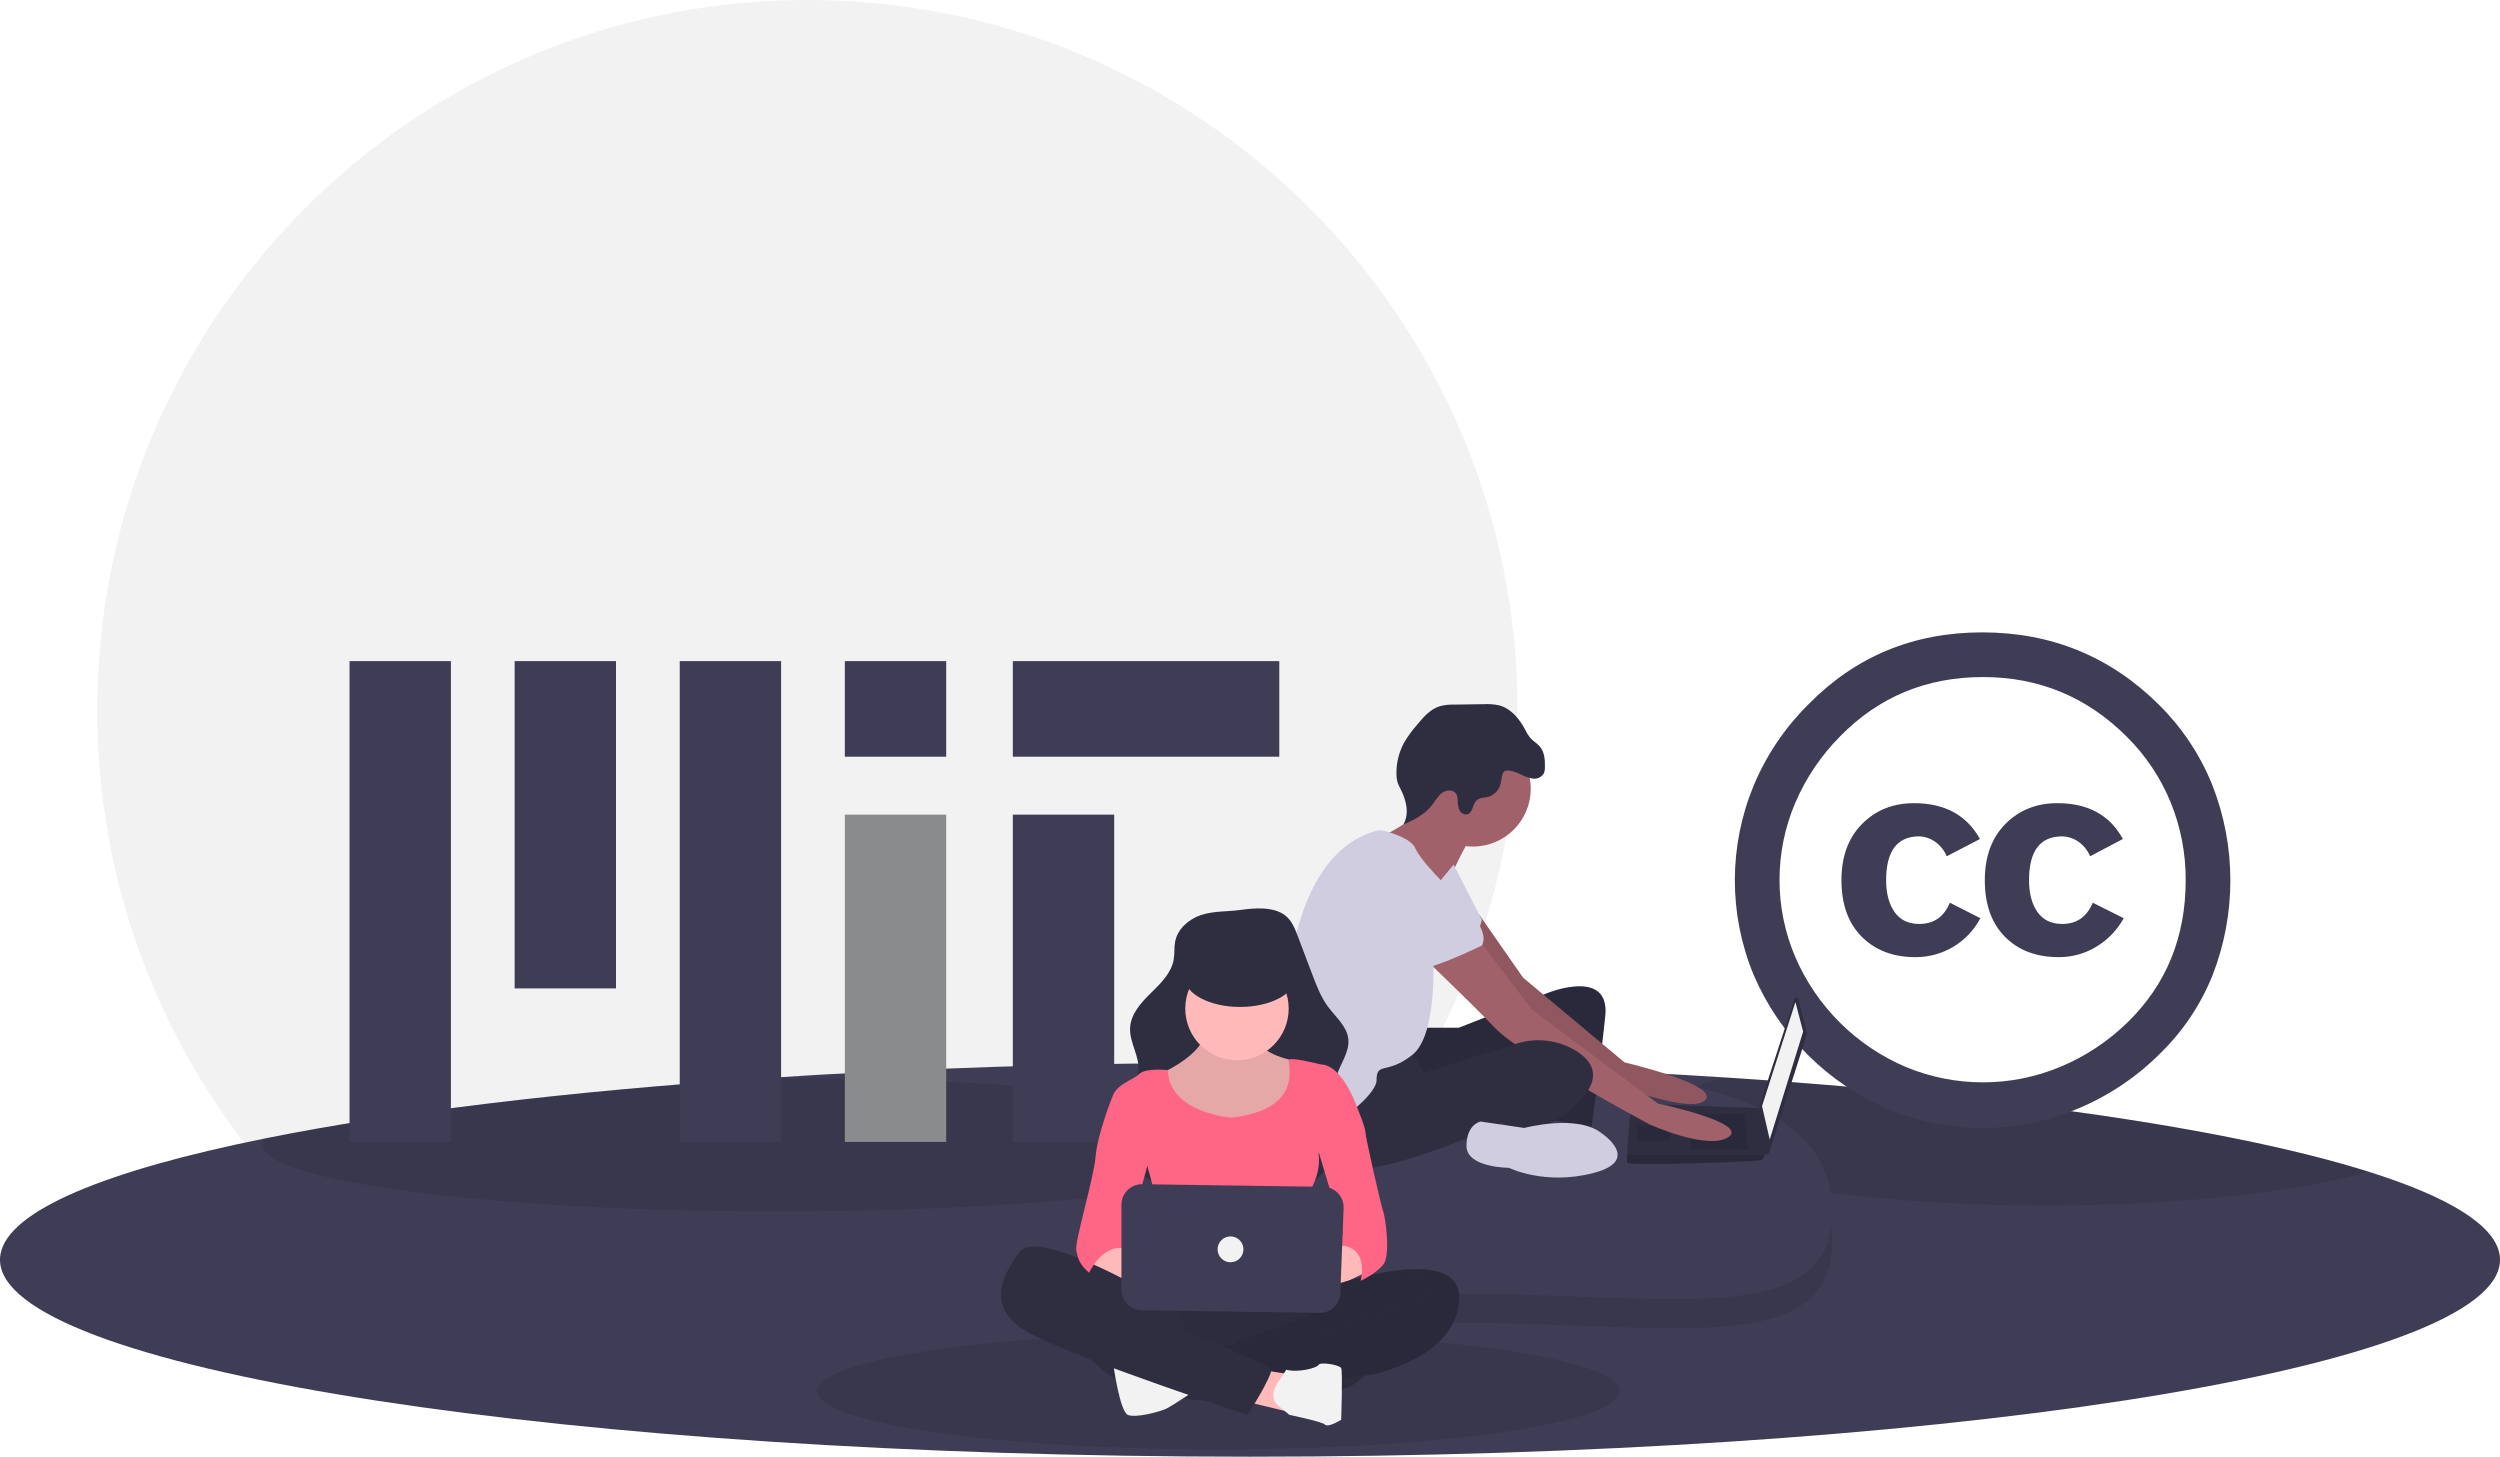
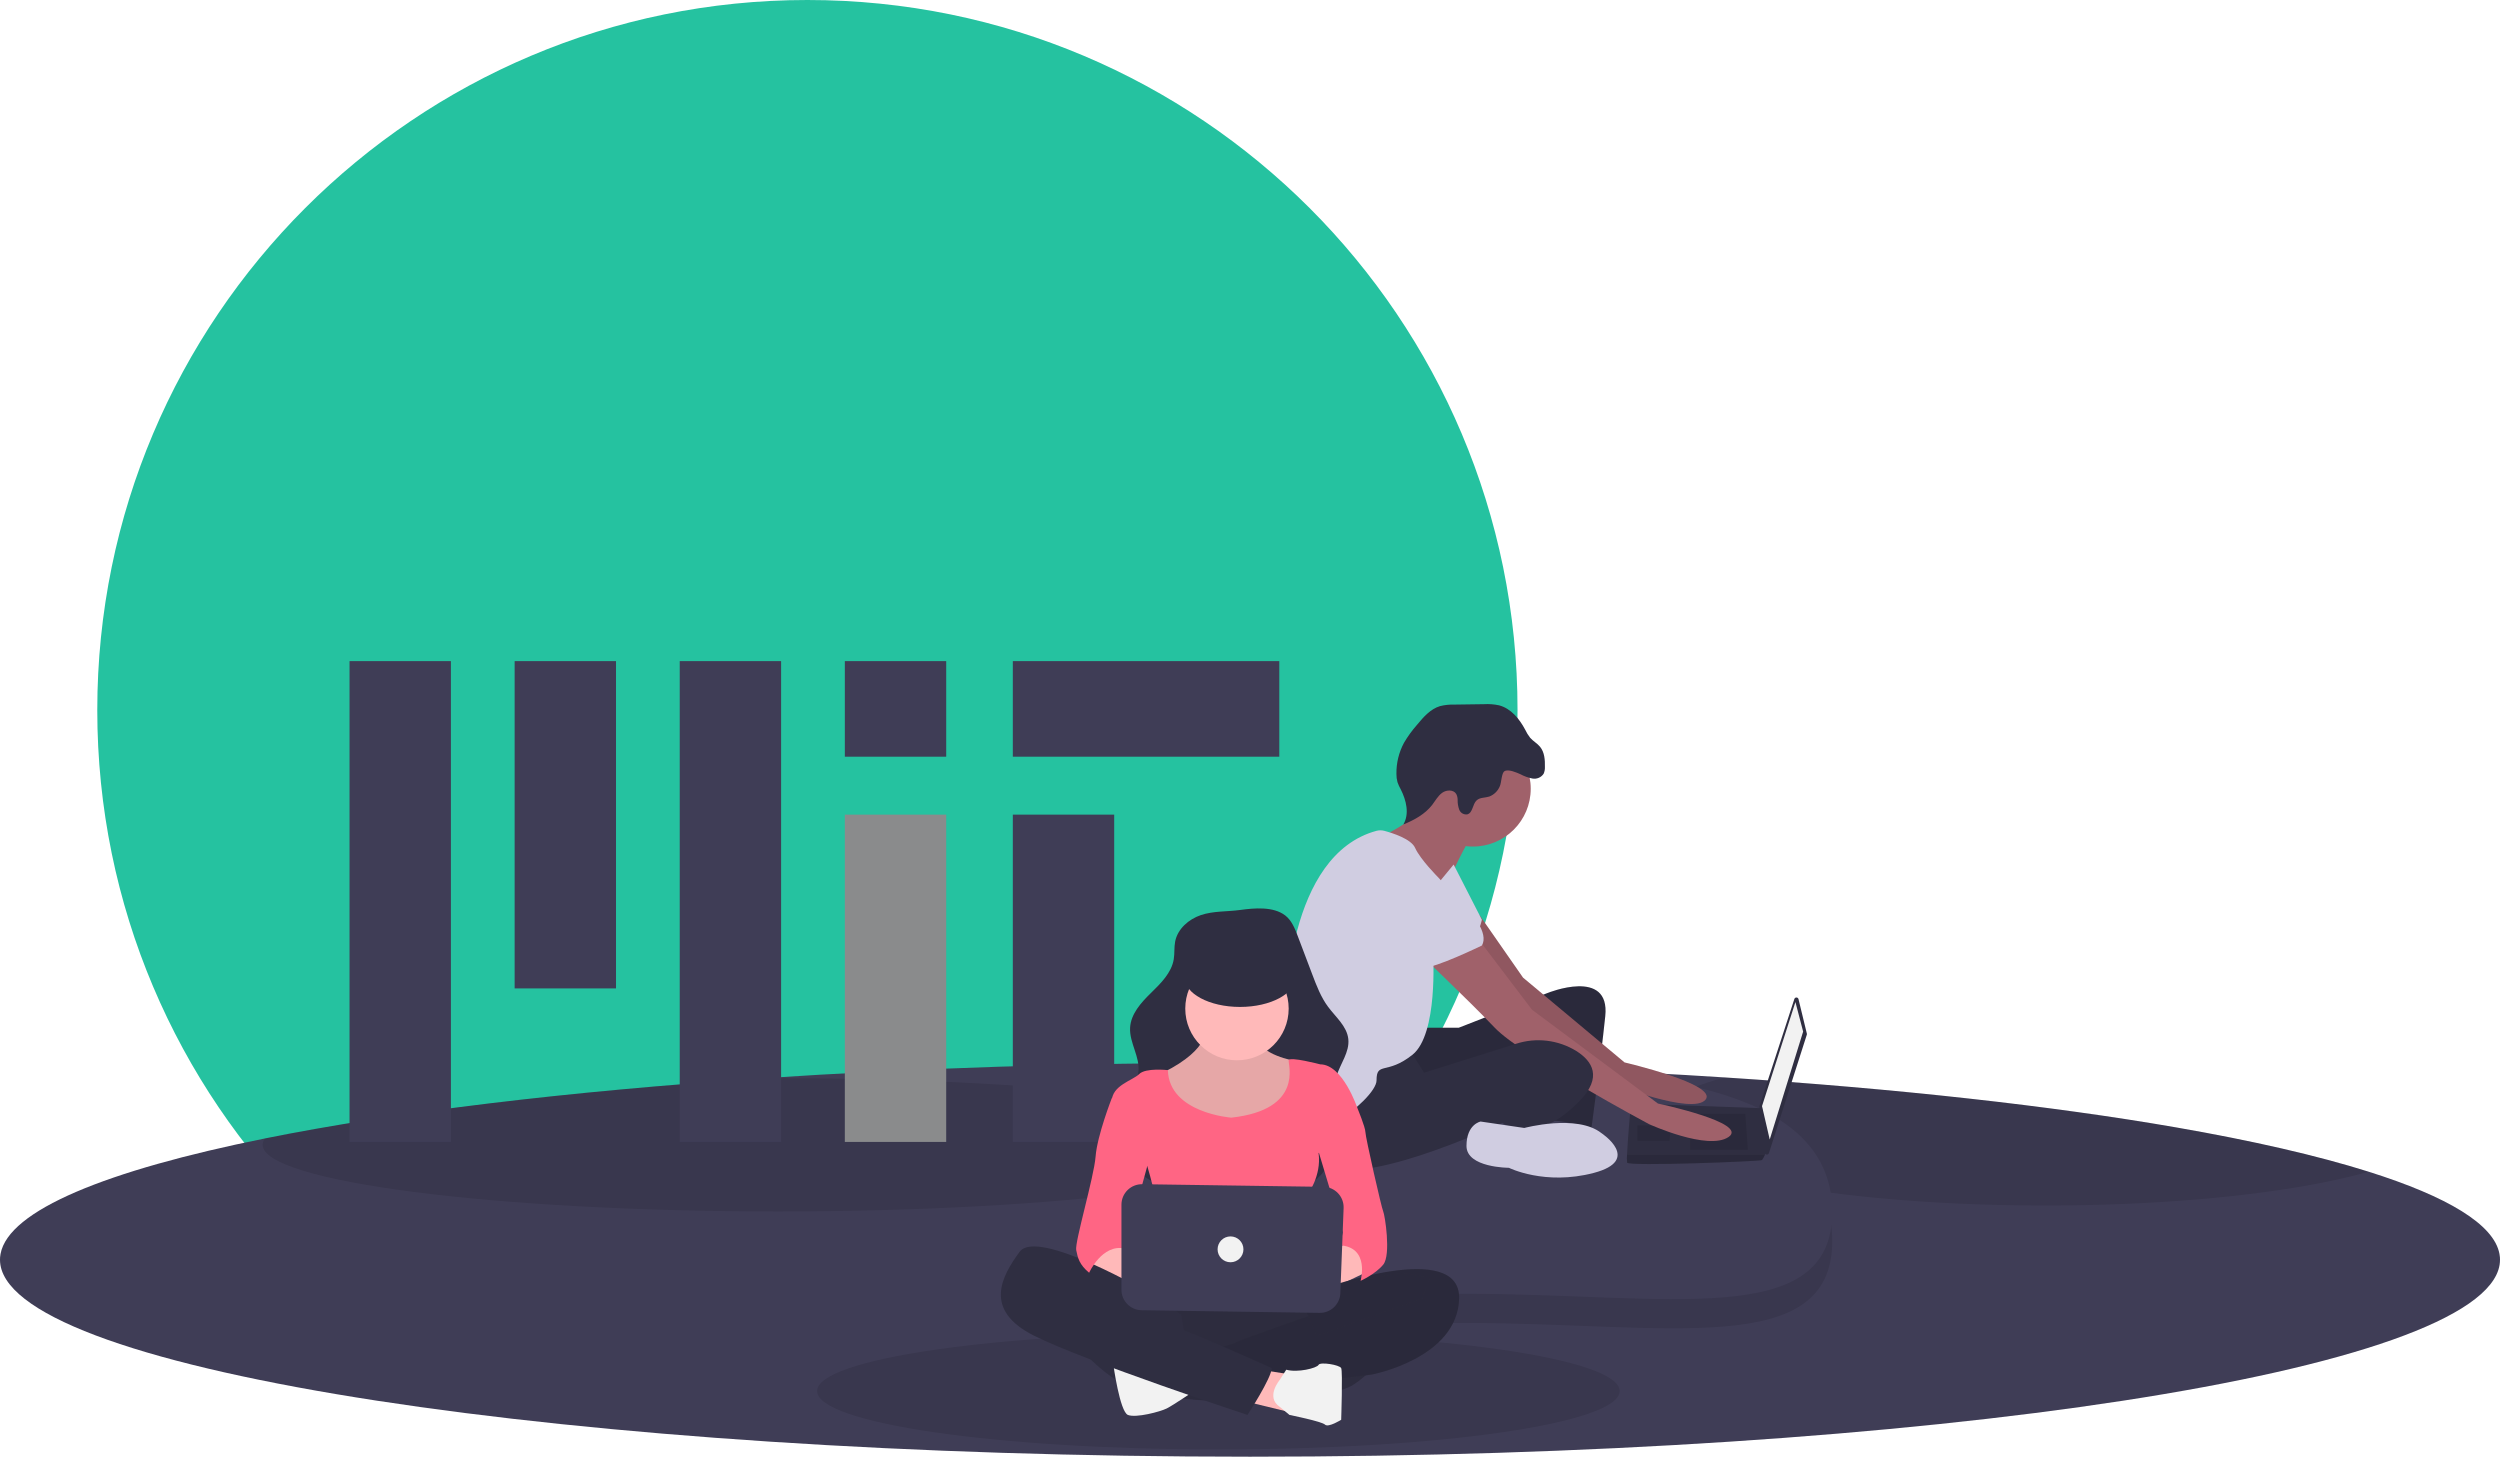
<svg xmlns="http://www.w3.org/2000/svg" id="a58ef234-55dd-4456-b368-278f056cc5c7" data-name="Layer 1" width="1028" height="598.997" viewBox="0 0 1028 598.997">
-   <circle cx="332.005" cy="292.004" r="292.004" fill="#f2f2f2" />
+   <circle cx="332.005" cy="292.004" r="292.004" fill="#25c2a0" />
  <path d="M1114,668.499a13.69,13.69,0,0,1-.17,2.12c-7.14,43.76-234.46,78.88-513.83,78.88s-506.69-35.12-513.83-78.88a13.675,13.675,0,0,1-.17-2.12c0-.2,0-.41.02-.61,0-.11.01-.21.01-.32a.489.489,0,0,0,.01-.12c.04-.45.1-.88.18-1.32,3.26-17.89,43.35-34.33,108.74-47.5,53.48-10.77,123.89-19.36,204.93-24.76,61.5-4.1,129.12-6.37,200.11-6.37,57.12,0,112.06,1.47,163.38,4.17h.02q16.11.855,31.74,1.87c71.33,4.62,134.63,11.69,185.63,20.54,31.37,5.45,58.1,11.58,79.19,18.22h.01c32.46,10.23,51.6,21.7,53.81,33.83.08.44.14.87.18,1.32a.487.487,0,0,0,.01.12c0,.11.01.21.01.32C1114,668.089,1114,668.299,1114,668.499Z" transform="translate(-86 -150.5013)" fill="#3f3d56" />
  <ellipse cx="501" cy="571.997" rx="165" ry="24" opacity="0.1" />
  <path d="M1059.96,632.299c-5.77,1.65-12.27,3.18-19.4,4.58-29.36,5.78-69.42,9.33-113.53,9.33-49.28,0-93.45-4.43-123.38-11.44-24.84-5.82-39.88-13.39-39.88-21.7,0-7.3,11.64-14.06,31.37-19.53,71.33,4.62,134.63,11.69,185.63,20.54C1012.14,619.529,1038.87,625.659,1059.96,632.299Z" transform="translate(-86 -150.5013)" opacity="0.1" />
  <path d="M618,621.249c0,15.13-94.92,27.4-212,27.4s-212-12.27-212-27.4a4.372,4.372,0,0,1,.96-2.62c53.48-10.77,123.89-19.36,204.93-24.76q3.045-.015,6.11-.01C523.08,593.859,618,606.119,618,621.249Z" transform="translate(-86 -150.5013)" opacity="0.1" />
  <rect x="416.472" y="334.975" width="41.685" height="134.584" fill="#3f3d56" />
  <rect x="279.506" y="271.851" width="41.685" height="197.708" fill="#3f3d56" />
  <rect x="143.73" y="271.851" width="41.685" height="197.708" fill="#3f3d56" />
  <rect x="211.618" y="271.851" width="41.685" height="134.584" fill="#3f3d56" />
  <rect x="347.393" y="271.851" width="41.685" height="39.303" fill="#3f3d56" />
  <rect x="347.393" y="334.975" width="41.685" height="134.584" fill="#8a8b8c" />
  <rect x="416.472" y="271.851" width="109.573" height="39.303" fill="#3f3d56" />
-   <path d="M901.062,410.53q42.748,0,72.774,29.839A97.983,97.983,0,0,1,995.668,473.208a107.346,107.346,0,0,1,.096,78.409,93.533,93.533,0,0,1-21.739,32.294,104.704,104.704,0,0,1-33.841,22.561,101.425,101.425,0,0,1-39.114,7.823,99.015,99.015,0,0,1-38.662-7.734A104.845,104.845,0,0,1,807.007,551.165a101.764,101.764,0,0,1,.089-77.594A102.307,102.307,0,0,1,829.565,440.185Q858.674,410.537,901.062,410.53Zm.369,18.377q-34.93,0-58.768,24.379A87.595,87.595,0,0,0,824.197,480.668a80.789,80.789,0,0,0,0,63.311,86.249,86.249,0,0,0,45.577,45.31,82.687,82.687,0,0,0,63.41-.089,87.995,87.995,0,0,0,27.741-18.374q23.831-23.287,23.828-58.405a83.659,83.659,0,0,0-6.186-32.02,81.465,81.465,0,0,0-18.002-26.929Q935.989,428.909,901.431,428.908Zm-1.277,66.591-13.649,7.097a14.006,14.006,0,0,0-5.365-6.368,12.087,12.087,0,0,0-5.916-1.818q-13.64,0-13.646,18.011,0,8.186,3.454,13.095,3.458,4.914,10.192,4.916,8.916,0,12.557-8.733l12.551,6.368a29.99,29.99,0,0,1-26.745,16.012q-13.644,0-22.016-8.37-8.367-8.367-8.367-23.284,0-14.557,8.46-23.105,8.458-8.549,21.38-8.552Q891.97,480.757,900.155,495.498Zm58.765,0-13.465,7.097a13.992,13.992,0,0,0-5.368-6.368,12.373,12.373,0,0,0-6.094-1.818q-13.644,0-13.649,18.011,0,8.186,3.458,13.095,3.453,4.914,10.192,4.916,8.907,0,12.548-8.733l12.735,6.368a31.277,31.277,0,0,1-11.274,11.736,29.398,29.398,0,0,1-15.464,4.276q-13.831,0-22.099-8.37-8.291-8.367-8.284-23.284,0-14.557,8.463-23.105,8.453-8.549,21.373-8.552Q950.912,480.757,958.919,495.498Z" transform="translate(-86 -150.5013)" fill="#3f3d56" />
  <path d="M839.417,660.837c0,48.737-67.934,33.663-151.113,33.663s-150.104,15.075-150.104-33.663,67.925-59.337,151.104-59.337S839.417,612.099,839.417,660.837Z" transform="translate(-86 -150.5013)" opacity="0.1" />
  <path d="M839.417,648.837c0,48.737-67.934,33.663-151.113,33.663s-150.104,15.075-150.104-33.663,67.925-59.337,151.104-59.337S839.417,600.099,839.417,648.837Z" transform="translate(-86 -150.5013)" fill="#3f3d56" />
  <path d="M825.542,561.343l3.434,14.164a.885.885,0,0,1-.017.478l-15.575,48.673a.885.885,0,0,1-1.722-.17l-2.155-18.961a.885.885,0,0,1,.038-.374l14.297-43.876A.885.885,0,0,1,825.542,561.343Z" transform="translate(-86 -150.5013)" fill="#2f2e41" />
  <polygon points="738.278 412.038 741.449 424.19 727.711 468.572 724.541 454.835 738.278 412.038" fill="#f2f2f2" />
  <path d="M755.064,628.584c.528,1.585,54.949-.528,55.477-1.057a11.469,11.469,0,0,0,1.162-2.113c.497-1.057.951-2.113.951-2.113l-2.113-17.108L756.649,604.279s-1.347,14.498-1.622,21.134A15.853,15.853,0,0,0,755.064,628.584Z" transform="translate(-86 -150.5013)" fill="#2f2e41" />
  <polygon points="717.673 458.005 718.729 472.799 694.953 472.799 694.953 458.005 717.673 458.005" opacity="0.1" />
  <polygon points="687.028 462.76 687.17 462.732 686.5 469.1 673.291 469.1 673.291 462.76 687.028 462.76" opacity="0.1" />
  <path d="M755.064,628.584c.528,1.585,54.949-.528,55.477-1.057a11.469,11.469,0,0,0,1.162-2.113H755.027A15.853,15.853,0,0,0,755.064,628.584Z" transform="translate(-86 -150.5013)" opacity="0.1" />
  <path d="M671.055,573.106h14.794l36.457-14.266s25.889-10.567,23.776,9.51S740.27,615.375,740.27,615.375s-11.624-5.284-17.964-3.698-2.113-32.23-2.113-32.23-51.779,24.833-56.534,21.663-5.812-25.361-5.812-25.361Z" transform="translate(-86 -150.5013)" fill="#2f2e41" />
  <path d="M671.055,573.106h14.794l36.457-14.266s25.889-10.567,23.776,9.51S740.27,615.375,740.27,615.375s-11.624-5.284-17.964-3.698-2.113-32.23-2.113-32.23-51.779,24.833-56.534,21.663-5.812-25.361-5.812-25.361Z" transform="translate(-86 -150.5013)" opacity="0.1" />
  <path d="M694.363,526.777l17.904,25.723,41.74,34.871s38.57,8.982,33.286,15.322-37.513-6.34-37.513-6.34S701.7,561.483,700.115,558.841s-19.021-27.474-19.021-27.474Z" transform="translate(-86 -150.5013)" fill="#a0616a" />
  <path d="M694.363,526.777l17.904,25.723,41.74,34.871s38.57,8.982,33.286,15.322-37.513-6.34-37.513-6.34S701.7,561.483,700.115,558.841s-19.021-27.474-19.021-27.474Z" transform="translate(-86 -150.5013)" opacity="0.1" />
  <circle cx="605.661" cy="324.331" r="23.776" fill="#a0616a" />
  <path d="M690.076,495.967s-7.925,13.737-9.51,21.134-23.776-14.794-23.776-14.794l-2.906-7.661s20.87-9.775,19.285-17.7S690.076,495.967,690.076,495.967Z" transform="translate(-86 -150.5013)" fill="#a0616a" />
  <path d="M683.736,506.005l11.624,22.719s-2.642,11.095-6.869,12.152-22.191-13.737-22.191-13.737Z" transform="translate(-86 -150.5013)" fill="#d0cde1" />
  <path d="M694.303,537.178l21.663,28.531,51.779,38.57s37.513,7.925,29.06,13.737-32.758-5.284-32.758-5.284-52.307-28.003-63.403-39.627-31.701-31.173-31.701-31.173Z" transform="translate(-86 -150.5013)" fill="#a0616a" />
  <path d="M665.244,581.56l6.34,10.039,37.839-11.905a29.751,29.751,0,0,1,24.771,2.989c6.604,4.161,10.831,10.765,1.321,20.54-19.021,19.549-31.701,8.982-31.701,8.982s-63.931,30.116-74.498,15.322-11.095-22.191-11.095-22.191S658.903,579.975,665.244,581.56Z" transform="translate(-86 -150.5013)" fill="#2f2e41" />
  <path d="M744.497,616.432s16.907,11.095-3.17,16.379-34.871-2.113-34.871-2.113-17.436,0-17.436-8.982,5.812-10.039,5.812-10.039l17.964,2.642S734.458,608.506,744.497,616.432Z" transform="translate(-86 -150.5013)" fill="#d0cde1" />
  <path d="M711.166,468.851a17.728,17.728,0,0,0,4.982,1.785,4.548,4.548,0,0,0,4.595-1.969,6.181,6.181,0,0,0,.522-2.795c.064-2.901-.146-6.038-1.985-8.283-1.17-1.429-2.878-2.33-4.089-3.724a17.598,17.598,0,0,1-2.067-3.378c-2.356-4.424-5.843-8.676-10.69-9.951a23.183,23.183,0,0,0-6.24-.477l-12.206.172a21.251,21.251,0,0,0-5.872.632c-3.929,1.188-6.789,4.492-9.409,7.651a47.851,47.851,0,0,0-5.396,7.448,26.133,26.133,0,0,0-3.098,12.804,11.98,11.98,0,0,0,.439,3.388,18.801,18.801,0,0,0,1.332,2.925c2.289,4.496,3.648,10.112,1.07,14.449,4.478-1.829,8.909-4.228,11.863-8.058,1.321-1.714,2.358-3.72,4.119-4.977s4.631-1.367,5.761.479a5.163,5.163,0,0,1,.583,2.418,11.084,11.084,0,0,0,.668,4.081,3.058,3.058,0,0,0,3.322,1.896c2.3-.648,2.08-4.179,3.852-5.782,1.346-1.218,3.422-.985,5.15-1.538a7.643,7.643,0,0,0,4.387-4.321c.655-1.468.645-5.31,1.884-6.105C706.194,466.625,709.726,468.21,711.166,468.851Z" transform="translate(-86 -150.5013)" fill="#2f2e41" />
  <path d="M651.996,492.139a6.271,6.271,0,0,1,3.264.008c3.392.911,10.995,3.321,12.625,6.989,2.113,4.755,9.51,12.152,9.51,12.152s10.039,10.039,7.925,16.907-10.039,14.794-10.039,14.794,2.113,32.758-8.454,41.212-14.794,2.642-14.794,10.567-32.758,32.758-39.098,17.436c0,0,3.17-28.531,2.113-38.57C614.008,563.741,615.533,502.011,651.996,492.139Z" transform="translate(-86 -150.5013)" fill="#d0cde1" />
  <path d="M668.942,505.477s32.23,23.776,26.418,33.815c0,0-19.549,9.51-23.776,8.982s-20.606-19.021-24.833-20.606S640.411,497.552,668.942,505.477Z" transform="translate(-86 -150.5013)" fill="#d0cde1" />
  <path d="M579.811,526.783c-5.013,1.693-9.554,5.652-10.58,10.843-.476,2.406-.184,4.907-.585,7.327-.929,5.612-5.334,9.897-9.396,13.878s-8.258,8.606-8.555,14.286c-.325,6.22,4.186,12.047,3.406,18.226-.907,7.179-8.489,11.831-10.364,18.82-1.252,4.667.282,9.694,2.805,13.815,4.809,7.852,13.028,13.183,21.781,16.041s18.075,3.459,27.282,3.556c11.211.117,23.383-.845,31.806-8.244a25.48,25.48,0,0,0,8.459-16.588c.8-8.571-2.777-17.426-.31-25.673,1.553-5.19,5.447-9.93,4.866-15.316-.568-5.266-5.168-8.999-8.323-13.253-2.946-3.972-4.734-8.663-6.486-13.288l-5.995-15.824c-1.178-3.111-2.473-6.382-5.099-8.424-4.917-3.822-12.822-3.071-18.572-2.283C590.619,525.412,584.94,525.051,579.811,526.783Z" transform="translate(-86 -150.5013)" fill="#2f2e41" />
  <path d="M581.688,572.877s2.657,8.637-17.274,18.602,1.993,20.595,1.993,20.595l23.253,5.315s23.917-3.322,26.575-7.308,7.308-17.274,5.979-19.267a31.061,31.061,0,0,0-3.322-3.986s-15.945-2.657-15.281-9.966S581.688,572.877,581.688,572.877Z" transform="translate(-86 -150.5013)" fill="#ffb9b9" />
  <path d="M581.688,572.877s2.657,8.637-17.274,18.602,1.993,20.595,1.993,20.595l23.253,5.315s23.917-3.322,26.575-7.308,7.308-17.274,5.979-19.267a31.061,31.061,0,0,0-3.322-3.986s-15.945-2.657-15.281-9.966S581.688,572.877,581.688,572.877Z" transform="translate(-86 -150.5013)" opacity="0.1" />
  <circle cx="508.643" cy="414.736" r="21.26" fill="#ffb9b9" />
  <path d="M592.318,610.082s-25.604-1.872-26.089-19.539c0,0-9.122-1.057-11.78,1.601s-11.294,4.651-11.294,11.294,14.616,26.575,14.616,26.575,7.972,26.575,4.651,31.225-3.986,16.609-3.986,16.609,33.218-2.657,38.533,0,26.575,2.657,27.904,0-1.329-35.876-1.329-35.876,5.979-7.972,4.651-17.274L644.139,606.096s-5.979-17.938-15.281-17.938c0,0-12.623-3.322-12.955-1.661S622.215,606.76,592.318,610.082Z" transform="translate(-86 -150.5013)" fill="#ff6584" />
  <path d="M532.525,668.547s5.979,9.301,21.26,11.294,17.938-3.322,16.609-4.651-17.274-7.308-17.274-7.308l-9.301-7.308Z" transform="translate(-86 -150.5013)" fill="#ffb9b9" />
  <path d="M641.481,660.574l-17.274,9.966s-22.589-1.329-13.952,5.315,24.582,3.986,24.582,3.986l15.281-7.308Z" transform="translate(-86 -150.5013)" fill="#ffb9b9" />
  <path d="M555.113,677.848s-15.945,39.198,3.322,45.177,72.416,4.651,84.375-3.322,15.281-18.602,13.287-21.924-15.281-12.623-24.582-13.287S555.113,677.848,555.113,677.848Z" transform="translate(-86 -150.5013)" fill="#2f2e41" />
  <path d="M555.113,677.848s-15.945,39.198,3.322,45.177,72.416,4.651,84.375-3.322,15.281-18.602,13.287-21.924-15.281-12.623-24.582-13.287S555.113,677.848,555.113,677.848Z" transform="translate(-86 -150.5013)" opacity="0.05" />
  <path d="M630.378,680.283s56.281-20.373,55.617,4.208-35.876,31.225-35.876,31.225l-10.63,1.329-58.465,1.993s1.993-10.63-2.657-11.959c0,0,15.281-3.986,15.945-4.651s38.533-13.952,41.191-14.616,10.63-5.979,16.609-5.315c0,0,6.644-5.315,13.952-3.986l-20.595,1.329Z" transform="translate(-86 -150.5013)" fill="#2f2e41" />
  <path d="M630.378,680.283s56.281-20.373,55.617,4.208-35.876,31.225-35.876,31.225l-10.63,1.329-58.465,1.993s1.993-10.63-2.657-11.959c0,0,15.281-3.986,15.945-4.651s38.533-13.952,41.191-14.616,10.63-5.979,16.609-5.315c0,0,6.644-5.315,13.952-3.986l-20.595,1.329Z" transform="translate(-86 -150.5013)" opacity="0.1" />
  <polygon points="534.434 533.081 541.53 549.271 584.714 533.99 588.036 525.354 576.741 523.36 554.035 527.347 544.187 530.004 534.434 533.081" fill="#2f2e41" />
  <polygon points="534.434 533.081 541.53 549.271 584.714 533.99 588.036 525.354 576.741 523.36 554.035 527.347 544.187 530.004 534.434 533.081" opacity="0.1" />
  <path d="M528.538,703.094s12.623,15.945,27.239,19.931,22.589-1.329,22.589-1.329L573.716,703.094l-1.993-11.959L563.086,685.156l-17.274-7.972-20.595-6.644s-8.637-1.329-8.637,0,7.972,21.26,7.972,21.26Z" transform="translate(-86 -150.5013)" fill="#2f2e41" />
  <path d="M543.819,711.731s2.657,19.267,5.979,20.595,13.287-1.329,15.945-2.657,11.691-7.459,11.691-7.459S545.812,710.402,543.819,711.731Z" transform="translate(-86 -150.5013)" fill="#f2f2f2" />
  <polygon points="518.277 563.223 530.9 565.216 529.571 580.496 511.964 576.22 518.277 563.223" fill="#ffb9b9" />
  <path d="M612.186,717.977s-5.916,7.042.063,11.028l3.986,3.322s13.287,2.657,14.616,3.986,6.644-1.993,6.644-1.993.664-19.931,0-21.26-8.637-2.657-9.301-1.329-8.637,3.322-13.287,1.993Z" transform="translate(-86 -150.5013)" fill="#f2f2f2" />
  <path d="M559.099,682.499s-46.506-27.239-53.814-17.274-15.281,23.917,5.979,34.547,87.697,32.554,87.697,32.554,9.966-15.281,9.966-19.267c0,0-35.212-15.945-41.191-17.274s-29.897-16.609-33.219-17.938-7.972-5.315-7.972-5.315Z" transform="translate(-86 -150.5013)" fill="#2f2e41" />
  <path d="M545.812,600.117l-2.657,1.993s-5.979,15.281-6.644,23.917-8.637,35.212-7.972,38.533,1.329,5.979,5.315,9.301c0,0,5.315-11.959,14.616-9.966l11.294-41.191Z" transform="translate(-86 -150.5013)" fill="#ff6584" />
  <path d="M638.824,600.117l5.315,5.979s3.322,7.972,3.322,9.966,6.644,31.225,7.308,32.554,3.322,17.938,0,21.924-9.301,6.644-9.301,6.644,3.986-13.952-8.637-14.616l1.329-5.315-11.959-39.862Z" transform="translate(-86 -150.5013)" fill="#ff6584" />
  <path d="M547.141,645.858v34.995a8.413,8.413,0,0,0,8.289,8.413l73.185,1.084a8.413,8.413,0,0,0,8.532-8.089l1.346-34.999a8.413,8.413,0,0,0-8.285-8.736l-74.531-1.08A8.413,8.413,0,0,0,547.141,645.858Z" transform="translate(-86 -150.5013)" fill="#3f3d56" />
  <ellipse cx="509.89" cy="401.732" rx="22.884" ry="12.322" fill="#2f2e41" />
  <circle cx="505.986" cy="513.727" r="5.315" fill="#f2f2f2" />
</svg>
